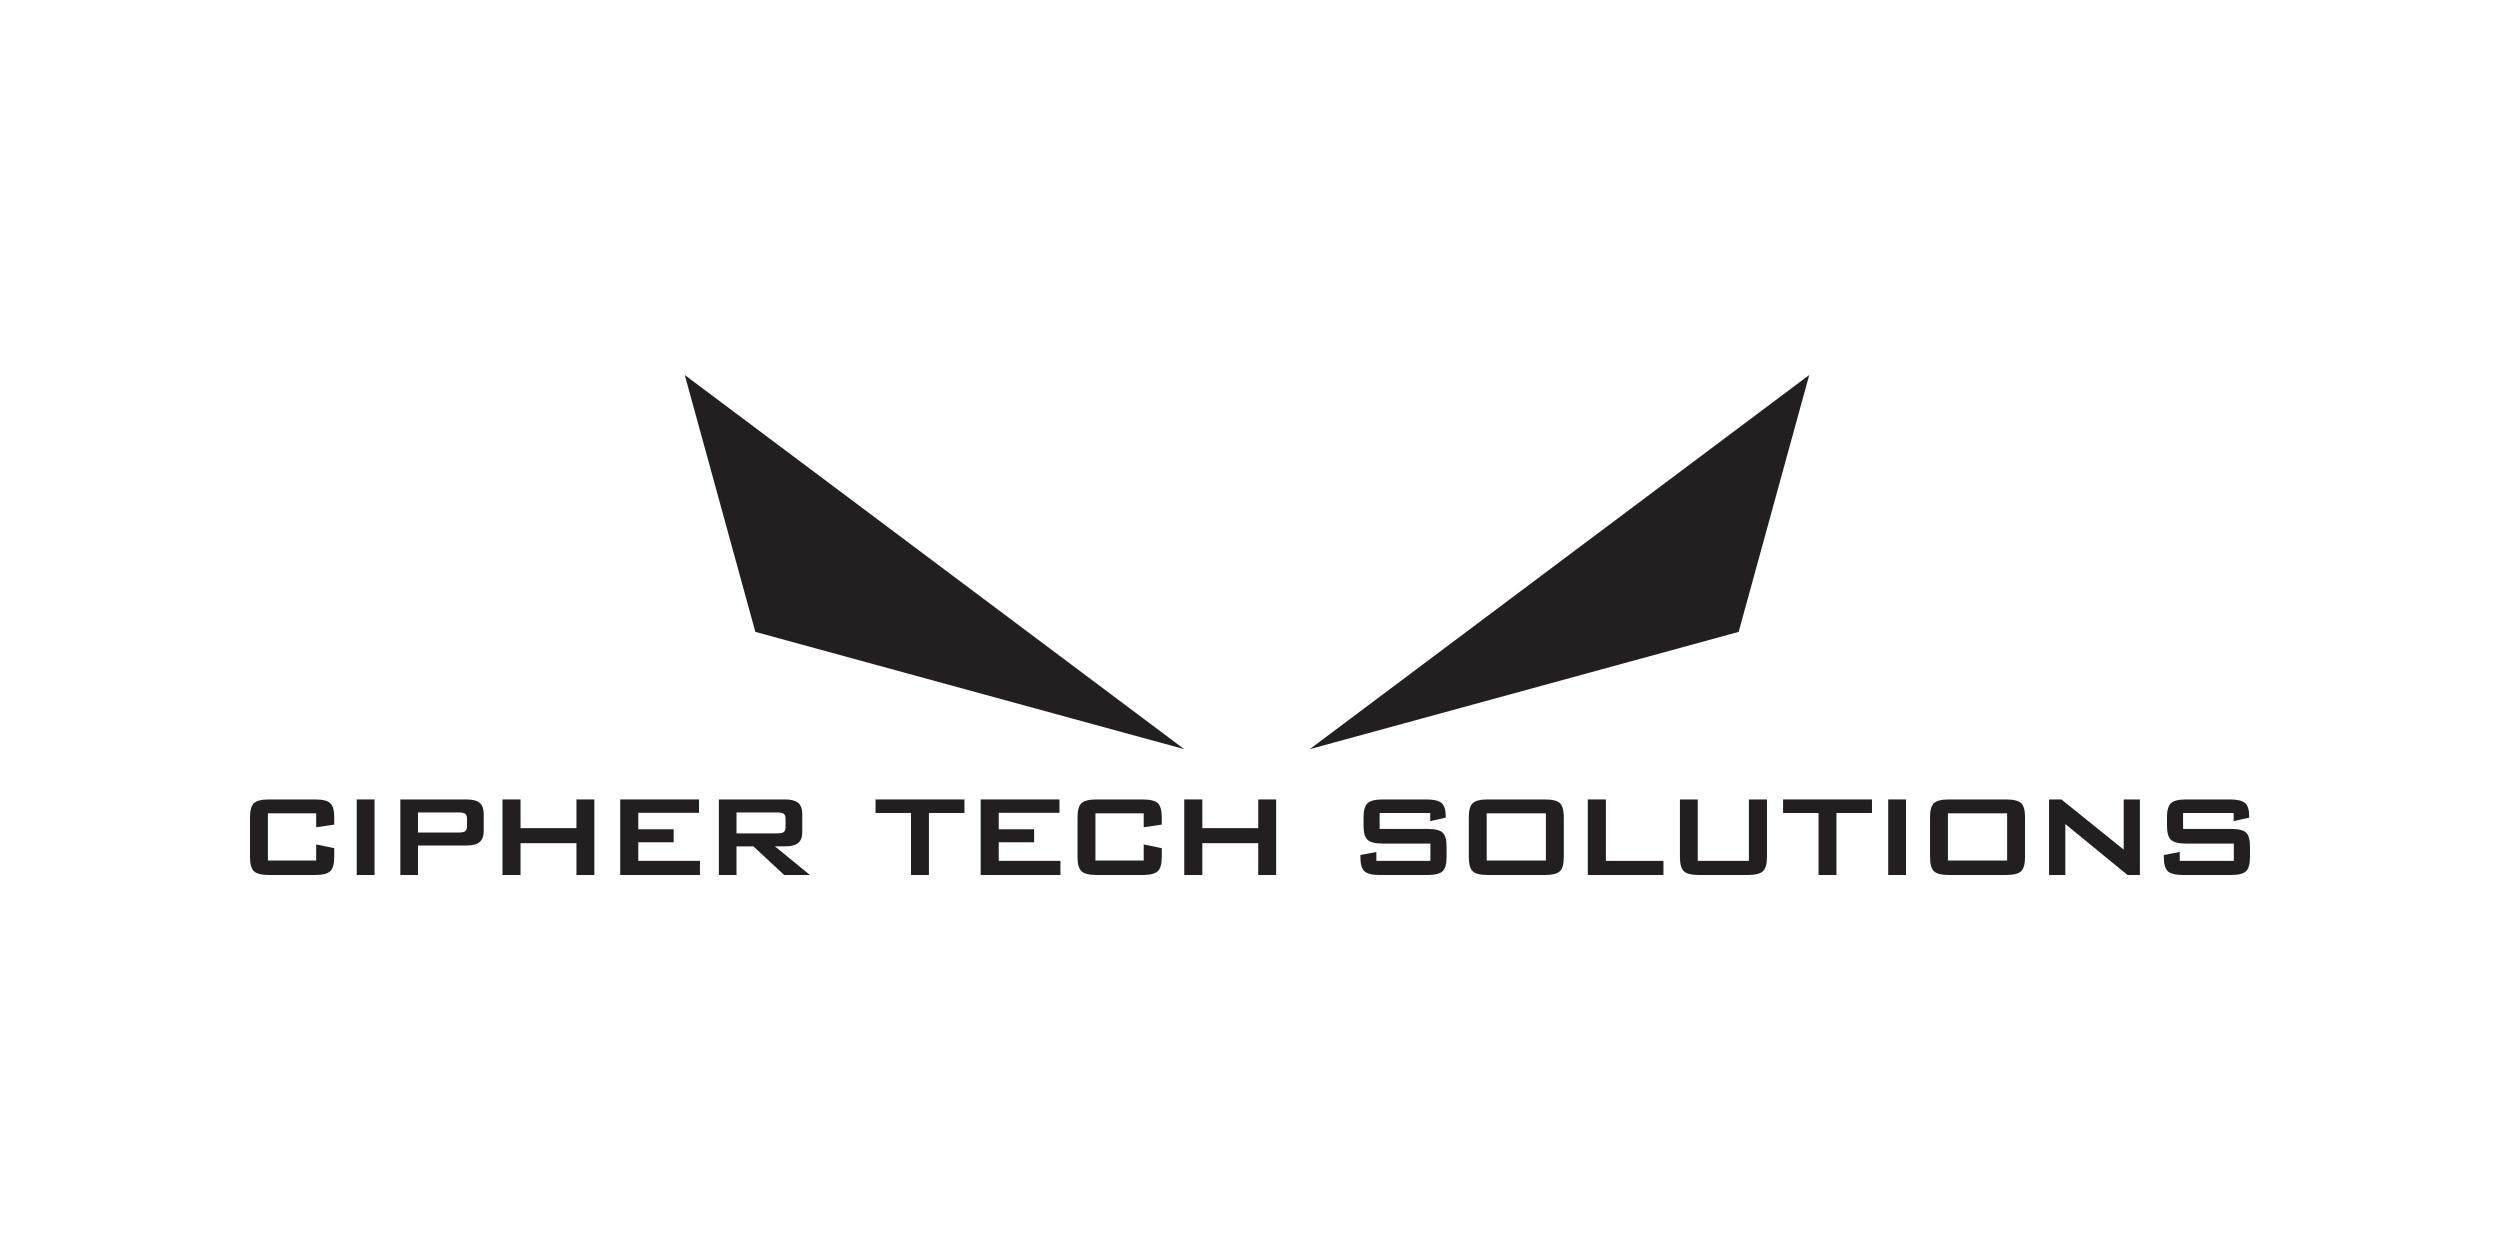
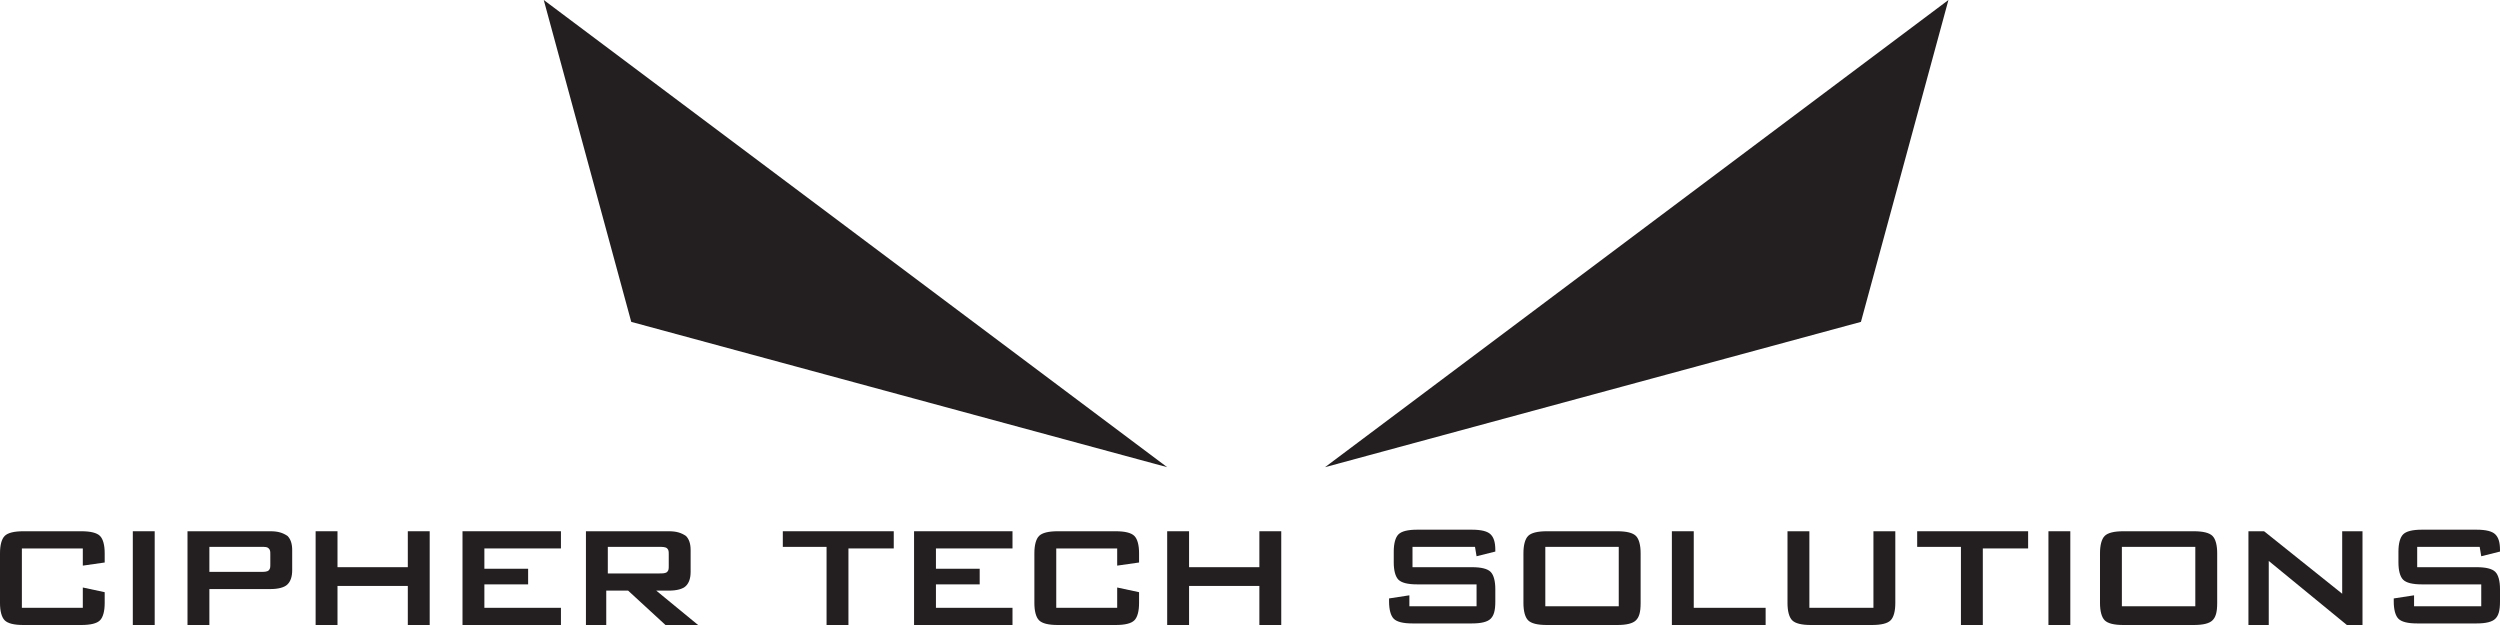
- <svg xmlns="http://www.w3.org/2000/svg" version="1.1" x="0px" y="0px" width="200px" height="100px" viewBox="0 0 200 100" enable-background="new 0 0 200 100" xml:space="preserve">
+ <svg xmlns="http://www.w3.org/2000/svg" version="1.1" id="Layer_1" x="0px" y="0px" width="160px" height="40px" viewBox="-359 341 160 40" enable-background="new -359 341 160 40" xml:space="preserve">
  <g id="guides">
</g>
  <g id="Layer_2">
    <g>
      <g>
-         <polygon fill-rule="evenodd" clip-rule="evenodd" fill="#231F20" points="144.738,30 139.092,50.551 104.781,59.932    " />
-         <polygon fill-rule="evenodd" clip-rule="evenodd" fill="#231F20" points="54.781,30 60.428,50.551 94.737,59.932    " />
+         <polygon fill="#231F20" points="-234.3,341 -239.9,361.6 -274.2,370.9    " />
+         <polygon fill="#231F20" points="-324.2,341 -318.6,361.6 -284.3,370.9    " />
        <g>
-           <path fill="#231F20" d="M25.294,65.065h-3.862v3.775h3.862v-1.284l1.445,0.3v0.713c0,0.549-0.107,0.925-0.319,1.127      S25.8,70,25.198,70h-3.671c-0.593,0-0.996-0.101-1.208-0.3C20.106,69.5,20,69.124,20,68.569V65.38      c0-0.549,0.105-0.924,0.315-1.124s0.614-0.301,1.212-0.301h3.671c0.606,0,1.015,0.101,1.225,0.301s0.316,0.575,0.316,1.124      v0.586l-1.445,0.216V65.065z" />
-           <path fill="#231F20" d="M28.538,70v-6.045h1.426V70H28.538z" />
-           <path fill="#231F20" d="M32.026,70v-6.045h5.293c0.489,0,0.841,0.093,1.056,0.275c0.215,0.185,0.322,0.484,0.322,0.897v1.341      c0,0.414-0.109,0.713-0.326,0.897c-0.217,0.183-0.568,0.275-1.052,0.275h-3.881V70H32.026z M36.709,64.995h-3.271v1.605h3.271      c0.248,0,0.419-0.036,0.513-0.111c0.092-0.075,0.139-0.2,0.139-0.377v-0.629c0-0.176-0.047-0.302-0.139-0.376      C37.128,65.033,36.957,64.995,36.709,64.995z" />
-           <path fill="#231F20" d="M40.198,70v-6.045h1.445v2.297h4.472v-2.297h1.433V70h-1.433v-2.547h-4.472V70H40.198z" />
-           <path fill="#231F20" d="M49.617,70v-6.045h6.304v1.069h-4.858v1.318h2.83v1.04h-2.83v1.487h4.933V70H49.617z" />
-           <path fill="#231F20" d="M57.511,70v-6.045h5.293c0.484,0,0.835,0.093,1.052,0.275c0.217,0.185,0.326,0.484,0.326,0.897v1.425      c0,0.408-0.109,0.705-0.326,0.886c-0.217,0.182-0.567,0.271-1.052,0.271h-0.808L64.793,70h-2.058l-2.463-2.29h-1.351V70H57.511z       M62.193,64.995h-3.271v1.676h3.271c0.249,0,0.42-0.037,0.512-0.111c0.093-0.075,0.14-0.2,0.14-0.378v-0.698      c0-0.176-0.047-0.302-0.14-0.376C62.613,65.033,62.442,64.995,62.193,64.995z" />
-           <path fill="#231F20" d="M74.313,65.038V70h-1.432v-4.962h-2.836v-1.083h7.111v1.083H74.313z" />
-           <path fill="#231F20" d="M78.454,70v-6.045h6.304v1.069h-4.858v1.318h2.829v1.04h-2.829v1.487h4.933V70H78.454z" />
-           <path fill="#231F20" d="M91.497,65.065h-3.862v3.775h3.862v-1.284l1.445,0.3v0.713c0,0.549-0.107,0.925-0.319,1.127      S92.003,70,91.401,70H87.73c-0.593,0-0.996-0.101-1.208-0.3c-0.213-0.2-0.319-0.576-0.319-1.131V65.38      c0-0.549,0.105-0.924,0.315-1.124s0.614-0.301,1.212-0.301h3.671c0.606,0,1.015,0.101,1.226,0.301      c0.21,0.2,0.315,0.575,0.315,1.124v0.586l-1.445,0.216V65.065z" />
-           <path fill="#231F20" d="M94.741,70v-6.045h1.446v2.297h4.472v-2.297h1.432V70h-1.432v-2.547h-4.472V70H94.741z" />
-           <path fill="#231F20" d="M114.416,65.038h-4.045v1.276h3.828c0.601,0,1.006,0.099,1.214,0.297      c0.209,0.197,0.313,0.573,0.313,1.127v0.831c0,0.555-0.106,0.931-0.319,1.131c-0.212,0.199-0.615,0.3-1.207,0.3h-3.814      c-0.606,0-1.017-0.101-1.232-0.3c-0.214-0.2-0.322-0.576-0.322-1.131v-0.168l1.276-0.244v0.713h4.323v-1.383h-3.808      c-0.602,0-1.009-0.102-1.222-0.304c-0.212-0.201-0.318-0.578-0.318-1.127V65.38c0-0.545,0.106-0.918,0.318-1.12      c0.213-0.203,0.62-0.305,1.222-0.305h3.488c0.593,0,0.998,0.098,1.219,0.291c0.219,0.192,0.328,0.532,0.328,1.021v0.146      l-1.241,0.273V65.038z" />
-           <path fill="#231F20" d="M117.504,65.38c0-0.549,0.104-0.924,0.313-1.124c0.207-0.2,0.611-0.301,1.214-0.301h4.546      c0.606,0,1.014,0.101,1.219,0.301c0.206,0.2,0.309,0.575,0.309,1.124v3.189c0,0.555-0.105,0.931-0.315,1.131      c-0.21,0.199-0.614,0.3-1.212,0.3h-4.546c-0.603,0-1.007-0.101-1.214-0.3c-0.209-0.2-0.313-0.576-0.313-1.131V65.38z       M118.936,68.841h4.736v-3.775h-4.736V68.841z" />
-           <path fill="#231F20" d="M127.024,70v-6.045h1.446v4.915h4.606V70H127.024z" />
-           <path fill="#231F20" d="M135.82,63.955v4.915h4.092v-4.915h1.446v4.614c0,0.549-0.108,0.925-0.322,1.127      C140.82,69.898,140.412,70,139.811,70h-3.889c-0.598,0-1-0.101-1.212-0.3c-0.21-0.2-0.315-0.576-0.315-1.131v-4.614H135.82z" />
-           <path fill="#231F20" d="M146.915,65.038V70h-1.432v-4.962h-2.836v-1.083h7.111v1.083H146.915z" />
-           <path fill="#231F20" d="M151.056,70v-6.045h1.426V70H151.056z" />
-           <path fill="#231F20" d="M154.402,65.38c0-0.549,0.104-0.924,0.312-1.124s0.613-0.301,1.215-0.301h4.547      c0.605,0,1.012,0.101,1.218,0.301s0.309,0.575,0.309,1.124v3.189c0,0.555-0.104,0.931-0.315,1.131      c-0.21,0.199-0.614,0.3-1.211,0.3h-4.547c-0.602,0-1.007-0.101-1.215-0.3c-0.208-0.2-0.312-0.576-0.312-1.131V65.38z       M155.834,68.841h4.736v-3.775h-4.736V68.841z" />
-           <path fill="#231F20" d="M163.925,70v-6.045h0.983l4.988,4.015v-4.015h1.296V70h-0.991l-4.975-4.075V70H163.925z" />
-           <path fill="#231F20" d="M178.69,65.038h-4.044v1.276h3.826c0.603,0,1.008,0.099,1.216,0.297      c0.207,0.197,0.312,0.573,0.312,1.127v0.831c0,0.555-0.106,0.931-0.318,1.131c-0.213,0.199-0.615,0.3-1.209,0.3h-3.813      c-0.605,0-1.017-0.101-1.231-0.3c-0.215-0.2-0.322-0.576-0.322-1.131v-0.168l1.275-0.244v0.713h4.323v-1.383h-3.808      c-0.601,0-1.009-0.102-1.221-0.304c-0.213-0.201-0.318-0.578-0.318-1.127V65.38c0-0.545,0.105-0.918,0.318-1.12      c0.212-0.203,0.62-0.305,1.221-0.305h3.489c0.592,0,0.998,0.098,1.217,0.291c0.221,0.192,0.33,0.532,0.33,1.021v0.146      l-1.242,0.273V65.038z" />
+           <path fill="#231F20" d="M-353.7,376.1h-3.9v3.8h3.9v-1.3l1.4,0.3v0.7c0,0.5-0.1,0.9-0.3,1.1c-0.2,0.2-0.6,0.3-1.2,0.3h-3.7      c-0.6,0-1-0.1-1.2-0.3c-0.2-0.2-0.3-0.6-0.3-1.1v-3.2c0-0.5,0.1-0.9,0.3-1.1c0.2-0.2,0.6-0.3,1.2-0.3h3.7c0.6,0,1,0.1,1.2,0.3      c0.2,0.2,0.3,0.6,0.3,1.1v0.6l-1.4,0.2V376.1z" />
+           <path fill="#231F20" d="M-350.5,381v-6h1.4v6H-350.5z" />
+           <path fill="#231F20" d="M-347,381v-6h5.3c0.5,0,0.8,0.1,1.1,0.3c0.2,0.2,0.3,0.5,0.3,0.9v1.3c0,0.4-0.1,0.7-0.3,0.9      c-0.2,0.2-0.6,0.3-1.1,0.3h-3.9v2.4H-347z M-342.3,376h-3.3v1.6h3.3c0.2,0,0.4,0,0.5-0.1c0.1-0.1,0.1-0.2,0.1-0.4v-0.6      c0-0.2,0-0.3-0.1-0.4C-341.9,376-342,376-342.3,376z" />
+           <path fill="#231F20" d="M-338.8,381v-6h1.4v2.3h4.5V375h1.4v6h-1.4v-2.5h-4.5v2.5H-338.8z" />
+           <path fill="#231F20" d="M-329.4,381v-6h6.3v1.1h-4.9v1.3h2.8v1h-2.8v1.5h4.9v1.1H-329.4z" />
+           <path fill="#231F20" d="M-321.5,381v-6h5.3c0.5,0,0.8,0.1,1.1,0.3c0.2,0.2,0.3,0.5,0.3,0.9v1.4c0,0.4-0.1,0.7-0.3,0.9      c-0.2,0.2-0.6,0.3-1.1,0.3h-0.8l2.8,2.3h-2.1l-2.5-2.3h-1.4v2.3H-321.5z M-316.8,376h-3.3v1.7h3.3c0.2,0,0.4,0,0.5-0.1      c0.1-0.1,0.1-0.2,0.1-0.4v-0.7c0-0.2,0-0.3-0.1-0.4C-316.4,376-316.6,376-316.8,376z" />
+           <path fill="#231F20" d="M-304.7,376v5h-1.4v-5h-2.8V375h7.1v1.1H-304.7z" />
+           <path fill="#231F20" d="M-300.5,381v-6h6.3v1.1h-4.9v1.3h2.8v1h-2.8v1.5h4.9v1.1H-300.5z" />
+           <path fill="#231F20" d="M-287.5,376.1h-3.9v3.8h3.9v-1.3l1.4,0.3v0.7c0,0.5-0.1,0.9-0.3,1.1c-0.2,0.2-0.6,0.3-1.2,0.3h-3.7      c-0.6,0-1-0.1-1.2-0.3c-0.2-0.2-0.3-0.6-0.3-1.1v-3.2c0-0.5,0.1-0.9,0.3-1.1c0.2-0.2,0.6-0.3,1.2-0.3h3.7c0.6,0,1,0.1,1.2,0.3      c0.2,0.2,0.3,0.6,0.3,1.1v0.6l-1.4,0.2V376.1z" />
+           <path fill="#231F20" d="M-284.3,381v-6h1.4v2.3h4.5V375h1.4v6h-1.4v-2.5h-4.5v2.5H-284.3z" />
+           <path fill="#231F20" d="M-264.6,376h-4v1.3h3.8c0.6,0,1,0.1,1.2,0.3c0.2,0.2,0.3,0.6,0.3,1.1v0.8c0,0.6-0.1,0.9-0.3,1.1      c-0.2,0.2-0.6,0.3-1.2,0.3h-3.8c-0.6,0-1-0.1-1.2-0.3c-0.2-0.2-0.3-0.6-0.3-1.1v-0.2l1.3-0.2v0.7h4.3v-1.4h-3.8      c-0.6,0-1-0.1-1.2-0.3c-0.2-0.2-0.3-0.6-0.3-1.1v-0.7c0-0.5,0.1-0.9,0.3-1.1c0.2-0.2,0.6-0.3,1.2-0.3h3.5c0.6,0,1,0.1,1.2,0.3      c0.2,0.2,0.3,0.5,0.3,1v0.1l-1.2,0.3L-264.6,376L-264.6,376z" />
+           <path fill="#231F20" d="M-261.5,376.4c0-0.5,0.1-0.9,0.3-1.1c0.2-0.2,0.6-0.3,1.2-0.3h4.5c0.6,0,1,0.1,1.2,0.3      c0.2,0.2,0.3,0.6,0.3,1.1v3.2c0,0.6-0.1,0.9-0.3,1.1c-0.2,0.2-0.6,0.3-1.2,0.3h-4.5c-0.6,0-1-0.1-1.2-0.3      c-0.2-0.2-0.3-0.6-0.3-1.1L-261.5,376.4L-261.5,376.4z M-260.1,379.8h4.7v-3.8h-4.7V379.8z" />
+           <path fill="#231F20" d="M-252,381v-6h1.4v4.9h4.6v1.1H-252z" />
+           <path fill="#231F20" d="M-243.2,375v4.9h4.1V375h1.4v4.6c0,0.5-0.1,0.9-0.3,1.1c-0.2,0.2-0.6,0.3-1.2,0.3h-3.9      c-0.6,0-1-0.1-1.2-0.3c-0.2-0.2-0.3-0.6-0.3-1.1V375H-243.2z" />
+           <path fill="#231F20" d="M-232.1,376v5h-1.4v-5h-2.8V375h7.1v1.1H-232.1z" />
+           <path fill="#231F20" d="M-227.9,381v-6h1.4v6H-227.9z" />
+           <path fill="#231F20" d="M-224.6,376.4c0-0.5,0.1-0.9,0.3-1.1c0.2-0.2,0.6-0.3,1.2-0.3h4.5c0.6,0,1,0.1,1.2,0.3      c0.2,0.2,0.3,0.6,0.3,1.1v3.2c0,0.6-0.1,0.9-0.3,1.1c-0.2,0.2-0.6,0.3-1.2,0.3h-4.5c-0.6,0-1-0.1-1.2-0.3      c-0.2-0.2-0.3-0.6-0.3-1.1L-224.6,376.4L-224.6,376.4z M-223.2,379.8h4.7v-3.8h-4.7L-223.2,379.8L-223.2,379.8z" />
+           <path fill="#231F20" d="M-215.1,381v-6h1l5,4v-4h1.3v6h-1l-5-4.1v4.1H-215.1z" />
+           <path fill="#231F20" d="M-200.3,376h-4v1.3h3.8c0.6,0,1,0.1,1.2,0.3c0.2,0.2,0.3,0.6,0.3,1.1v0.8c0,0.6-0.1,0.9-0.3,1.1      c-0.2,0.2-0.6,0.3-1.2,0.3h-3.8c-0.6,0-1-0.1-1.2-0.3c-0.2-0.2-0.3-0.6-0.3-1.1v-0.2l1.3-0.2v0.7h4.3v-1.4h-3.8      c-0.6,0-1-0.1-1.2-0.3c-0.2-0.2-0.3-0.6-0.3-1.1v-0.7c0-0.5,0.1-0.9,0.3-1.1c0.2-0.2,0.6-0.3,1.2-0.3h3.5c0.6,0,1,0.1,1.2,0.3      c0.2,0.2,0.3,0.5,0.3,1v0.1l-1.2,0.3L-200.3,376L-200.3,376z" />
        </g>
      </g>
    </g>
  </g>
</svg>
